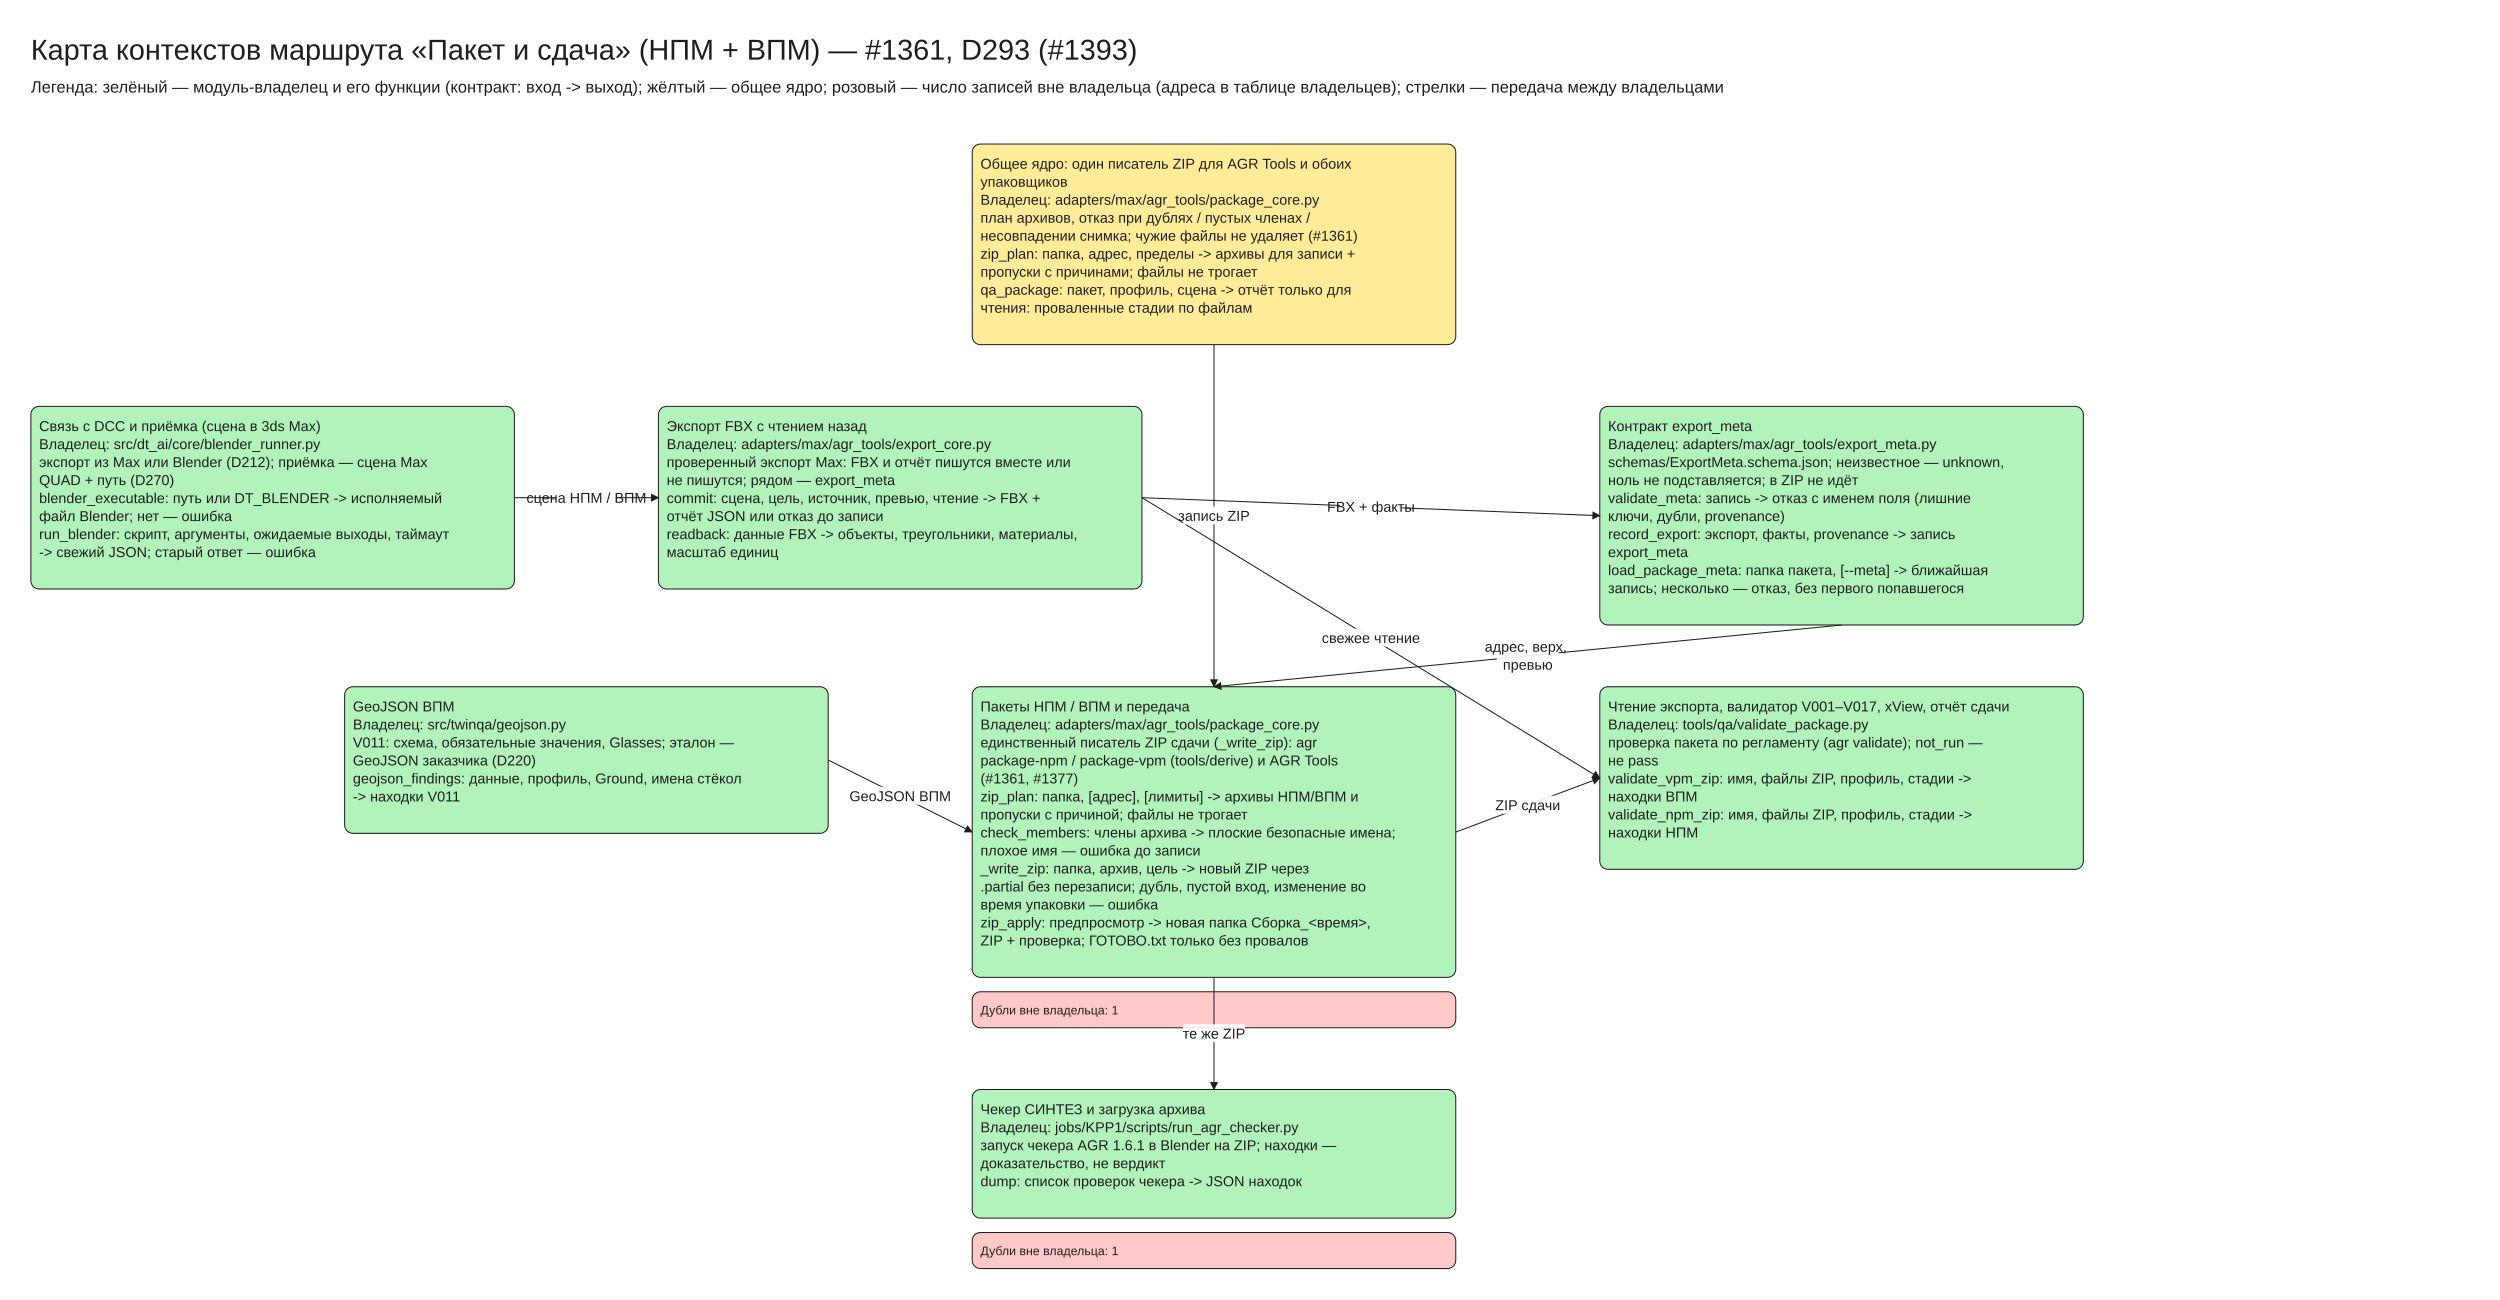
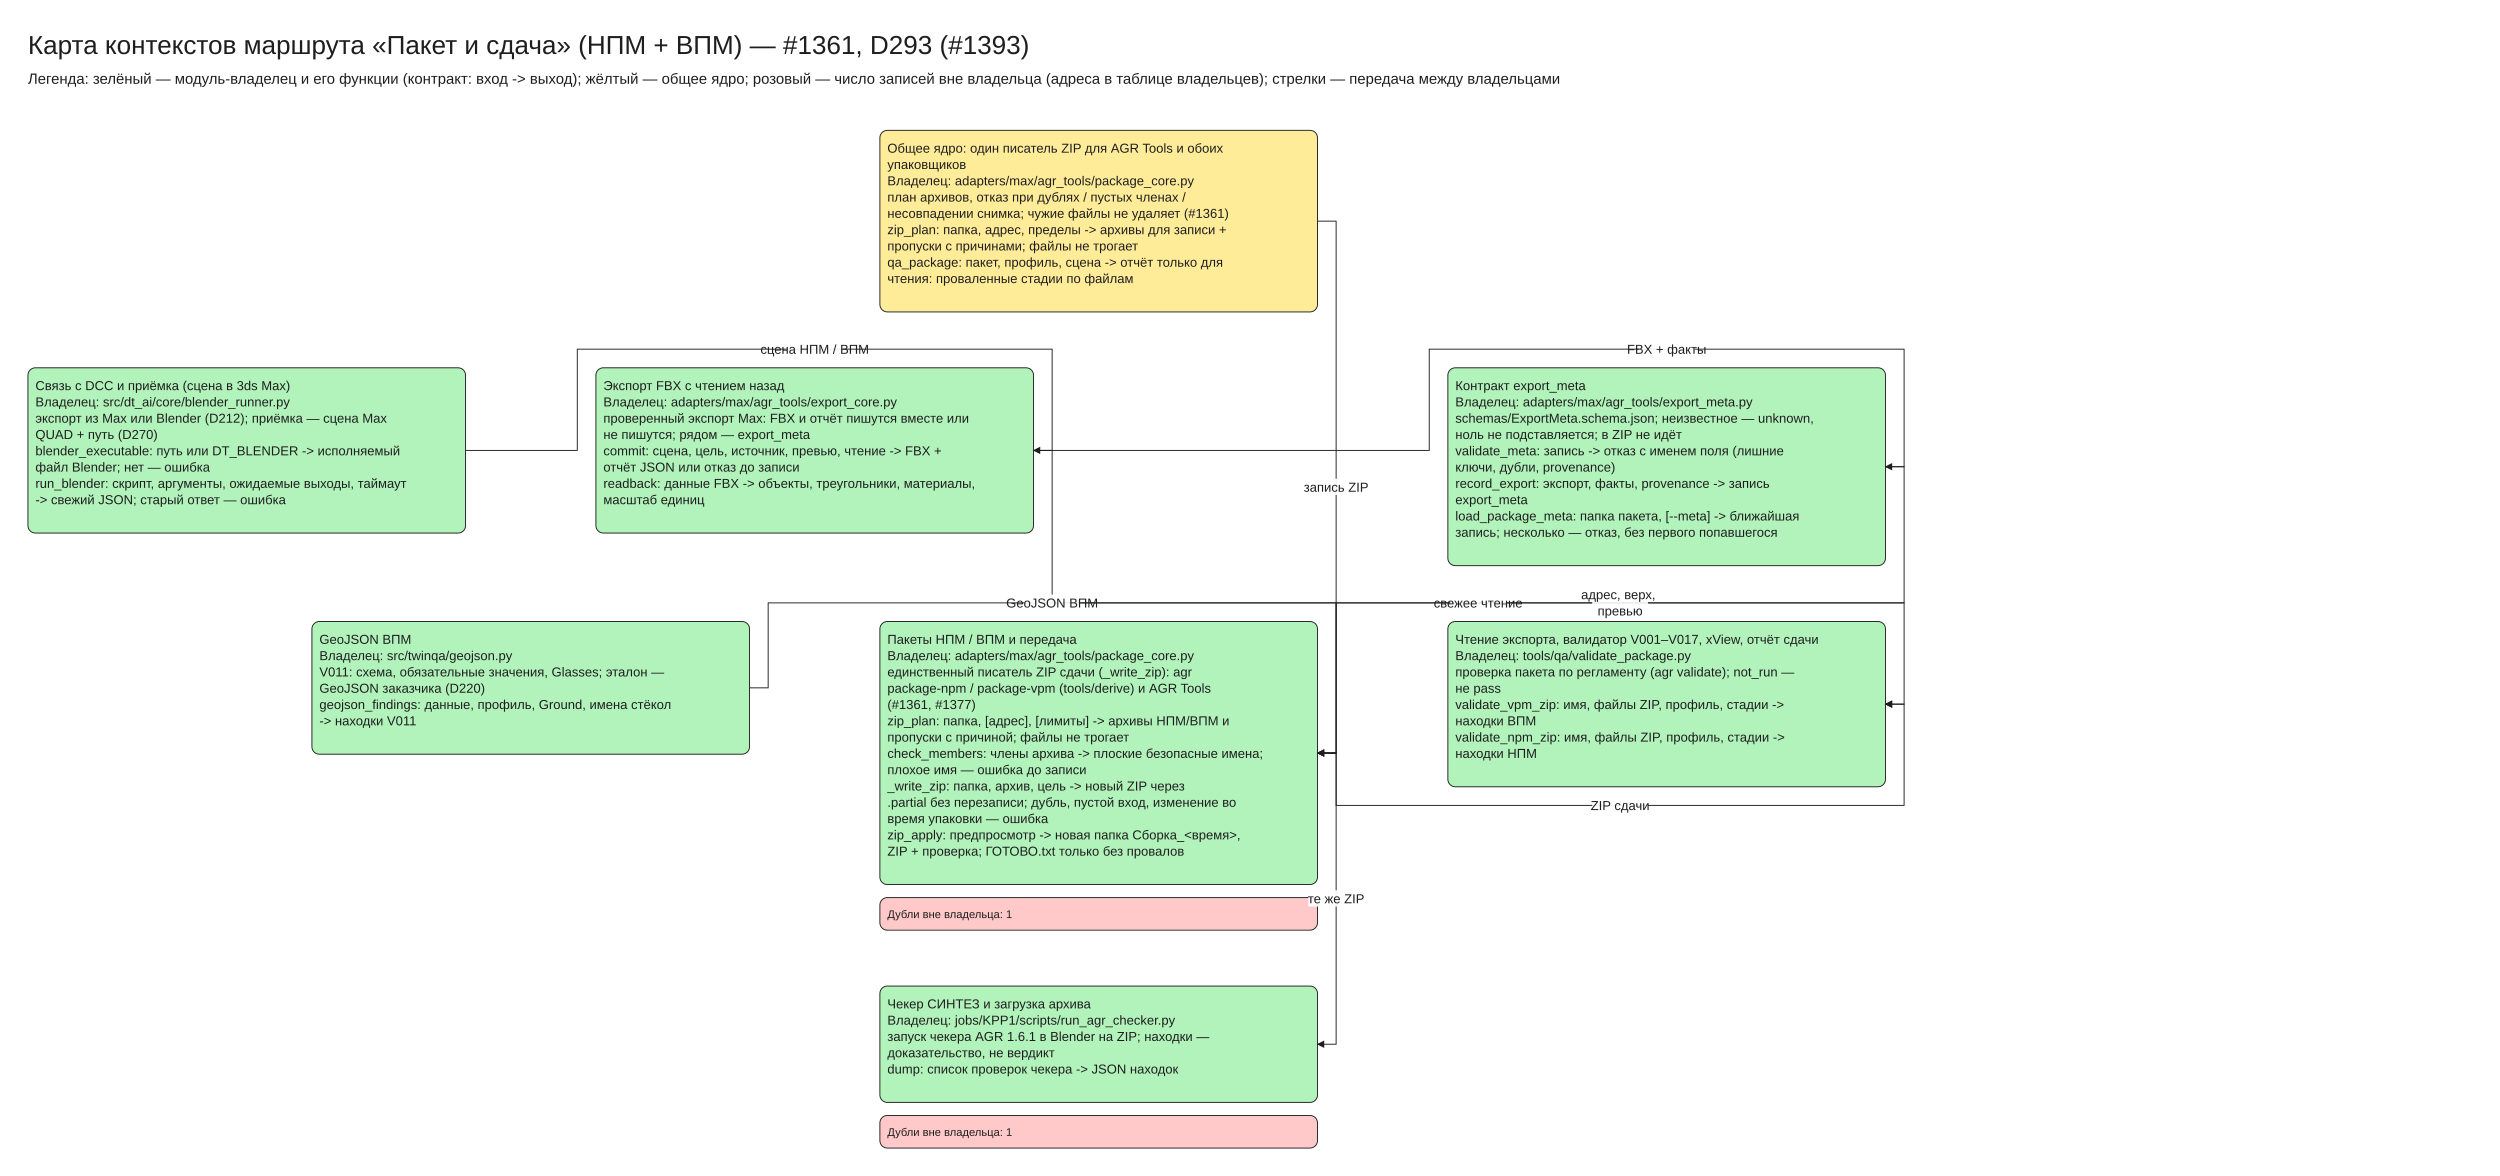
- <svg xmlns="http://www.w3.org/2000/svg" viewBox="10 -30 2430 1263" width="2430" height="1263" font-family="Segoe UI, Arial, sans-serif">
+ <svg xmlns="http://www.w3.org/2000/svg" viewBox="10 -30 2685 1263" width="2685" height="1263" font-family="Segoe UI, Arial, sans-serif">
  <defs>
    <marker id="arrow" viewBox="0 0 10 10" refX="9" refY="5" markerWidth="8" markerHeight="8" orient="auto-start-reverse">
      <path d="M0,0 L10,5 L0,10 z" fill="#1e1e1e" />
    </marker>
  </defs>
-   <rect x="10" y="-30" width="2430" height="1263" fill="#ffffff" />
+   <rect x="10" y="-30" width="2685" height="1263" fill="#ffffff" />
  <rect x="955.0" y="110" width="470" height="195.0" rx="8" fill="#ffec99" stroke="#1e1e1e" />
  <rect x="40.0" y="365.0" width="470" height="177.5" rx="8" fill="#b2f2bb" stroke="#1e1e1e" />
  <rect x="650.0" y="365.0" width="470" height="177.5" rx="8" fill="#b2f2bb" stroke="#1e1e1e" />
  <rect x="1565.0" y="365.0" width="470" height="212.5" rx="8" fill="#b2f2bb" stroke="#1e1e1e" />
  <rect x="1565.0" y="637.5" width="470" height="177.5" rx="8" fill="#b2f2bb" stroke="#1e1e1e" />
  <rect x="345.0" y="637.5" width="470" height="142.5" rx="8" fill="#b2f2bb" stroke="#1e1e1e" />
  <rect x="955.0" y="637.5" width="470" height="282.5" rx="8" fill="#b2f2bb" stroke="#1e1e1e" />
  <rect x="955.0" y="934.0" width="470" height="35.0" rx="8" fill="#ffc9c9" stroke="#1e1e1e" />
  <rect x="955.0" y="1029.0" width="470" height="125.0" rx="8" fill="#b2f2bb" stroke="#1e1e1e" />
  <rect x="955.0" y="1168.0" width="470" height="35.0" rx="8" fill="#ffc9c9" stroke="#1e1e1e" />
-   <line x1="510.0" y1="453.75" x2="650.0" y2="453.75" stroke="#1e1e1e" marker-end="url(#arrow)" />
-   <line x1="1120.0" y1="453.75" x2="1565.0" y2="471.25" stroke="#1e1e1e" marker-end="url(#arrow)" />
-   <line x1="1120.0" y1="453.75" x2="1565.0" y2="726.25" stroke="#1e1e1e" marker-end="url(#arrow)" />
-   <line x1="1800.0" y1="577.5" x2="1190.0" y2="637.5" stroke="#1e1e1e" marker-end="url(#arrow)" />
-   <line x1="815.0" y1="708.75" x2="955.0" y2="778.75" stroke="#1e1e1e" marker-end="url(#arrow)" />
-   <line x1="1190.0" y1="305.0" x2="1190.0" y2="637.5" stroke="#1e1e1e" marker-end="url(#arrow)" />
-   <line x1="1425.0" y1="778.75" x2="1565.0" y2="726.25" stroke="#1e1e1e" marker-end="url(#arrow)" />
-   <line x1="1190.0" y1="920.0" x2="1190.0" y2="1029.0" stroke="#1e1e1e" marker-end="url(#arrow)" />
+   <polyline points="510.0,453.75 630.0,453.75 630.0,345.0 1140.0,345.0 1140.0,453.75 1120.0,453.75" fill="none" stroke="#1e1e1e" marker-end="url(#arrow)" />
+   <polyline points="1120.0,453.75 1545.0,453.75 1545.0,345.0 2055.0,345.0 2055.0,471.25 2035.0,471.25" fill="none" stroke="#1e1e1e" marker-end="url(#arrow)" />
+   <polyline points="1120.0,453.75 1140.0,453.75 1140.0,617.5 2055.0,617.5 2055.0,726.25 2035.0,726.25" fill="none" stroke="#1e1e1e" marker-end="url(#arrow)" />
+   <polyline points="2035.0,471.25 2055.0,471.25 2055.0,617.5 1445.0,617.5 1445.0,778.75 1425.0,778.75" fill="none" stroke="#1e1e1e" marker-end="url(#arrow)" />
+   <polyline points="815.0,708.75 835.0,708.75 835.0,617.5 1445.0,617.5 1445.0,778.75 1425.0,778.75" fill="none" stroke="#1e1e1e" marker-end="url(#arrow)" />
+   <polyline points="1425.0,207.5 1445.0,207.5 1445.0,778.75 1425.0,778.75" fill="none" stroke="#1e1e1e" marker-end="url(#arrow)" />
+   <polyline points="1425.0,778.75 1445.0,778.75 1445.0,835.0 2055.0,835.0 2055.0,726.25 2035.0,726.25" fill="none" stroke="#1e1e1e" marker-end="url(#arrow)" />
+   <polyline points="1425.0,778.75 1445.0,778.75 1445.0,1091.5 1425.0,1091.5" fill="none" stroke="#1e1e1e" marker-end="url(#arrow)" />
  <text x="40" y="0" font-size="28" text-anchor="start" fill="#1e1e1e">
    <tspan x="40" dy="28">Карта контекстов маршрута «Пакет и сдача» (НПМ + ВПМ) — #1361, D293 (#1393)</tspan>
  </text>
  <text x="40" y="44" font-size="16" text-anchor="start" fill="#1e1e1e">
    <tspan x="40" dy="16">Легенда: зелёный — модуль-владелец и его функции (контракт: вход -&gt; выход); жёлтый — общее ядро; розовый — число записей вне владельца (адреса в таблице владельцев); стрелки — передача между владельцами</tspan>
  </text>
  <text x="963.0" y="120.0" font-size="14" text-anchor="start" fill="#1e1e1e">
    <tspan x="963.0" dy="14">Общее ядро: один писатель ZIP для AGR Tools и обоих</tspan>
    <tspan x="963.0" dy="17.5">упаковщиков</tspan>
    <tspan x="963.0" dy="17.5">Владелец: adapters/max/agr_tools/package_core.py</tspan>
    <tspan x="963.0" dy="17.5">план архивов, отказ при дублях / пустых членах /</tspan>
    <tspan x="963.0" dy="17.5">несовпадении снимка; чужие файлы не удаляет (#1361)</tspan>
    <tspan x="963.0" dy="17.5" />
    <tspan x="963.0" dy="17.5">zip_plan: папка, адрес, пределы -&gt; архивы для записи +</tspan>
    <tspan x="963.0" dy="17.5">пропуски с причинами; файлы не трогает</tspan>
    <tspan x="963.0" dy="17.5">qa_package: пакет, профиль, сцена -&gt; отчёт только для</tspan>
    <tspan x="963.0" dy="17.5">чтения: проваленные стадии по файлам</tspan>
  </text>
  <text x="48.0" y="375.0" font-size="14" text-anchor="start" fill="#1e1e1e">
    <tspan x="48.0" dy="14">Связь с DCC и приёмка (сцена в 3ds Max)</tspan>
    <tspan x="48.0" dy="17.5">Владелец: src/dt_ai/core/blender_runner.py</tspan>
    <tspan x="48.0" dy="17.5">экспорт из Max или Blender (D212); приёмка — сцена Max</tspan>
    <tspan x="48.0" dy="17.5">QUAD + путь (D270)</tspan>
    <tspan x="48.0" dy="17.5" />
    <tspan x="48.0" dy="17.5">blender_executable: путь или DT_BLENDER -&gt; исполняемый</tspan>
    <tspan x="48.0" dy="17.5">файл Blender; нет — ошибка</tspan>
    <tspan x="48.0" dy="17.5">run_blender: скрипт, аргументы, ожидаемые выходы, таймаут</tspan>
    <tspan x="48.0" dy="17.5">-&gt; свежий JSON; старый ответ — ошибка</tspan>
  </text>
  <text x="658.0" y="375.0" font-size="14" text-anchor="start" fill="#1e1e1e">
    <tspan x="658.0" dy="14">Экспорт FBX с чтением назад</tspan>
    <tspan x="658.0" dy="17.5">Владелец: adapters/max/agr_tools/export_core.py</tspan>
    <tspan x="658.0" dy="17.5">проверенный экспорт Max: FBX и отчёт пишутся вместе или</tspan>
    <tspan x="658.0" dy="17.5">не пишутся; рядом — export_meta</tspan>
    <tspan x="658.0" dy="17.5" />
    <tspan x="658.0" dy="17.5">commit: сцена, цель, источник, превью, чтение -&gt; FBX +</tspan>
    <tspan x="658.0" dy="17.5">отчёт JSON или отказ до записи</tspan>
    <tspan x="658.0" dy="17.5">readback: данные FBX -&gt; объекты, треугольники, материалы,</tspan>
    <tspan x="658.0" dy="17.5">масштаб единиц</tspan>
  </text>
  <text x="1573.0" y="375.0" font-size="14" text-anchor="start" fill="#1e1e1e">
    <tspan x="1573.0" dy="14">Контракт export_meta</tspan>
    <tspan x="1573.0" dy="17.5">Владелец: adapters/max/agr_tools/export_meta.py</tspan>
    <tspan x="1573.0" dy="17.5">schemas/ExportMeta.schema.json; неизвестное — unknown,</tspan>
    <tspan x="1573.0" dy="17.5">ноль не подставляется; в ZIP не идёт</tspan>
    <tspan x="1573.0" dy="17.5" />
    <tspan x="1573.0" dy="17.5">validate_meta: запись -&gt; отказ с именем поля (лишние</tspan>
    <tspan x="1573.0" dy="17.5">ключи, дубли, provenance)</tspan>
    <tspan x="1573.0" dy="17.5">record_export: экспорт, факты, provenance -&gt; запись</tspan>
    <tspan x="1573.0" dy="17.5">export_meta</tspan>
    <tspan x="1573.0" dy="17.5">load_package_meta: папка пакета, [--meta] -&gt; ближайшая</tspan>
    <tspan x="1573.0" dy="17.5">запись; несколько — отказ, без первого попавшегося</tspan>
  </text>
  <text x="1573.0" y="647.5" font-size="14" text-anchor="start" fill="#1e1e1e">
    <tspan x="1573.0" dy="14">Чтение экспорта, валидатор V001–V017, xView, отчёт сдачи</tspan>
    <tspan x="1573.0" dy="17.5">Владелец: tools/qa/validate_package.py</tspan>
    <tspan x="1573.0" dy="17.5">проверка пакета по регламенту (agr validate); not_run —</tspan>
    <tspan x="1573.0" dy="17.5">не pass</tspan>
    <tspan x="1573.0" dy="17.5" />
    <tspan x="1573.0" dy="17.5">validate_vpm_zip: имя, файлы ZIP, профиль, стадии -&gt;</tspan>
    <tspan x="1573.0" dy="17.5">находки ВПМ</tspan>
    <tspan x="1573.0" dy="17.5">validate_npm_zip: имя, файлы ZIP, профиль, стадии -&gt;</tspan>
    <tspan x="1573.0" dy="17.5">находки НПМ</tspan>
  </text>
  <text x="353.0" y="647.5" font-size="14" text-anchor="start" fill="#1e1e1e">
    <tspan x="353.0" dy="14">GeoJSON ВПМ</tspan>
    <tspan x="353.0" dy="17.5">Владелец: src/twinqa/geojson.py</tspan>
    <tspan x="353.0" dy="17.5">V011: схема, обязательные значения, Glasses; эталон —</tspan>
    <tspan x="353.0" dy="17.5">GeoJSON заказчика (D220)</tspan>
    <tspan x="353.0" dy="17.5" />
    <tspan x="353.0" dy="17.5">geojson_findings: данные, профиль, Ground, имена стёкол</tspan>
    <tspan x="353.0" dy="17.5">-&gt; находки V011</tspan>
  </text>
  <text x="963.0" y="647.5" font-size="14" text-anchor="start" fill="#1e1e1e">
    <tspan x="963.0" dy="14">Пакеты НПМ / ВПМ и передача</tspan>
    <tspan x="963.0" dy="17.5">Владелец: adapters/max/agr_tools/package_core.py</tspan>
    <tspan x="963.0" dy="17.5">единственный писатель ZIP сдачи (_write_zip): agr</tspan>
    <tspan x="963.0" dy="17.5">package-npm / package-vpm (tools/derive) и AGR Tools</tspan>
    <tspan x="963.0" dy="17.5">(#1361, #1377)</tspan>
    <tspan x="963.0" dy="17.5" />
    <tspan x="963.0" dy="17.5">zip_plan: папка, [адрес], [лимиты] -&gt; архивы НПМ/ВПМ и</tspan>
    <tspan x="963.0" dy="17.5">пропуски с причиной; файлы не трогает</tspan>
    <tspan x="963.0" dy="17.5">check_members: члены архива -&gt; плоские безопасные имена;</tspan>
    <tspan x="963.0" dy="17.5">плохое имя — ошибка до записи</tspan>
    <tspan x="963.0" dy="17.5">_write_zip: папка, архив, цель -&gt; новый ZIP через</tspan>
    <tspan x="963.0" dy="17.5">.partial без перезаписи; дубль, пустой вход, изменение во</tspan>
    <tspan x="963.0" dy="17.5">время упаковки — ошибка</tspan>
    <tspan x="963.0" dy="17.5">zip_apply: предпросмотр -&gt; новая папка Сборка_&lt;время&gt;,</tspan>
    <tspan x="963.0" dy="17.5">ZIP + проверка; ГОТОВО.txt только без провалов</tspan>
  </text>
  <text x="963.0" y="944.0" font-size="12" text-anchor="start" fill="#1e1e1e">
    <tspan x="963.0" dy="12">Дубли вне владельца: 1</tspan>
  </text>
  <text x="963.0" y="1039.0" font-size="14" text-anchor="start" fill="#1e1e1e">
    <tspan x="963.0" dy="14">Чекер СИНТЕЗ и загрузка архива</tspan>
    <tspan x="963.0" dy="17.5">Владелец: jobs/KPP1/scripts/run_agr_checker.py</tspan>
    <tspan x="963.0" dy="17.5">запуск чекера AGR 1.6.1 в Blender на ZIP; находки —</tspan>
    <tspan x="963.0" dy="17.5">доказательство, не вердикт</tspan>
    <tspan x="963.0" dy="17.5" />
    <tspan x="963.0" dy="17.5">dump: список проверок чекера -&gt; JSON находок</tspan>
  </text>
  <text x="963.0" y="1178.0" font-size="12" text-anchor="start" fill="#1e1e1e">
    <tspan x="963.0" dy="12">Дубли вне владельца: 1</tspan>
  </text>
-   <rect x="550.0" y="444.75" width="60" height="17.5" fill="#ffffff" opacity="0.9" />
-   <text x="580.0" y="444.75" font-size="14" text-anchor="middle" fill="#1e1e1e">
-     <tspan x="580.0" dy="14">сцена НПМ / ВПМ</tspan>
+   <rect x="855.0" y="336.0" width="60" height="17.5" fill="#ffffff" opacity="0.9" />
+   <text x="885.0" y="336.0" font-size="14" text-anchor="middle" fill="#1e1e1e">
+     <tspan x="885.0" dy="14">сцена НПМ / ВПМ</tspan>
  </text>
-   <rect x="1312.5" y="453.5" width="60" height="17.5" fill="#ffffff" opacity="0.9" />
-   <text x="1342.5" y="453.5" font-size="14" text-anchor="middle" fill="#1e1e1e">
-     <tspan x="1342.5" dy="14">FBX + факты</tspan>
+   <rect x="1770.0" y="336.0" width="60" height="17.5" fill="#ffffff" opacity="0.9" />
+   <text x="1800.0" y="336.0" font-size="14" text-anchor="middle" fill="#1e1e1e">
+     <tspan x="1800.0" dy="14">FBX + факты</tspan>
  </text>
-   <rect x="1312.5" y="581.0" width="60" height="17.5" fill="#ffffff" opacity="0.9" />
-   <text x="1342.5" y="581.0" font-size="14" text-anchor="middle" fill="#1e1e1e">
-     <tspan x="1342.5" dy="14">свежее чтение</tspan>
+   <rect x="1567.5" y="608.5" width="60" height="17.5" fill="#ffffff" opacity="0.9" />
+   <text x="1597.5" y="608.5" font-size="14" text-anchor="middle" fill="#1e1e1e">
+     <tspan x="1597.5" dy="14">свежее чтение</tspan>
  </text>
-   <rect x="1465.0" y="589.5" width="60" height="35.0" fill="#ffffff" opacity="0.9" />
-   <text x="1495.0" y="589.5" font-size="14" text-anchor="middle" fill="#1e1e1e">
-     <tspan x="1495.0" dy="14">адрес, верх,</tspan>
-     <tspan x="1495.0" dy="17.5">превью</tspan>
+   <rect x="1720.0" y="599.5" width="60" height="35.0" fill="#ffffff" opacity="0.9" />
+   <text x="1750.0" y="599.5" font-size="14" text-anchor="middle" fill="#1e1e1e">
+     <tspan x="1750.0" dy="14">адрес, верх,</tspan>
+     <tspan x="1750.0" dy="17.5">превью</tspan>
  </text>
-   <rect x="855.0" y="734.75" width="60" height="17.5" fill="#ffffff" opacity="0.9" />
-   <text x="885.0" y="734.75" font-size="14" text-anchor="middle" fill="#1e1e1e">
-     <tspan x="885.0" dy="14">GeoJSON ВПМ</tspan>
+   <rect x="1110.0" y="608.5" width="60" height="17.5" fill="#ffffff" opacity="0.9" />
+   <text x="1140.0" y="608.5" font-size="14" text-anchor="middle" fill="#1e1e1e">
+     <tspan x="1140.0" dy="14">GeoJSON ВПМ</tspan>
  </text>
-   <rect x="1160.0" y="462.25" width="60" height="17.5" fill="#ffffff" opacity="0.9" />
-   <text x="1190.0" y="462.25" font-size="14" text-anchor="middle" fill="#1e1e1e">
-     <tspan x="1190.0" dy="14">запись ZIP</tspan>
+   <rect x="1415.0" y="484.12" width="60" height="17.5" fill="#ffffff" opacity="0.9" />
+   <text x="1445.0" y="484.12" font-size="14" text-anchor="middle" fill="#1e1e1e">
+     <tspan x="1445.0" dy="14">запись ZIP</tspan>
  </text>
-   <rect x="1465.0" y="743.5" width="60" height="17.5" fill="#ffffff" opacity="0.9" />
-   <text x="1495.0" y="743.5" font-size="14" text-anchor="middle" fill="#1e1e1e">
-     <tspan x="1495.0" dy="14">ZIP сдачи</tspan>
+   <rect x="1720.0" y="826.0" width="60" height="17.5" fill="#ffffff" opacity="0.9" />
+   <text x="1750.0" y="826.0" font-size="14" text-anchor="middle" fill="#1e1e1e">
+     <tspan x="1750.0" dy="14">ZIP сдачи</tspan>
  </text>
-   <rect x="1160.0" y="965.5" width="60" height="17.5" fill="#ffffff" opacity="0.9" />
-   <text x="1190.0" y="965.5" font-size="14" text-anchor="middle" fill="#1e1e1e">
-     <tspan x="1190.0" dy="14">те же ZIP</tspan>
+   <rect x="1415.0" y="926.12" width="60" height="17.5" fill="#ffffff" opacity="0.9" />
+   <text x="1445.0" y="926.12" font-size="14" text-anchor="middle" fill="#1e1e1e">
+     <tspan x="1445.0" dy="14">те же ZIP</tspan>
  </text>
</svg>
